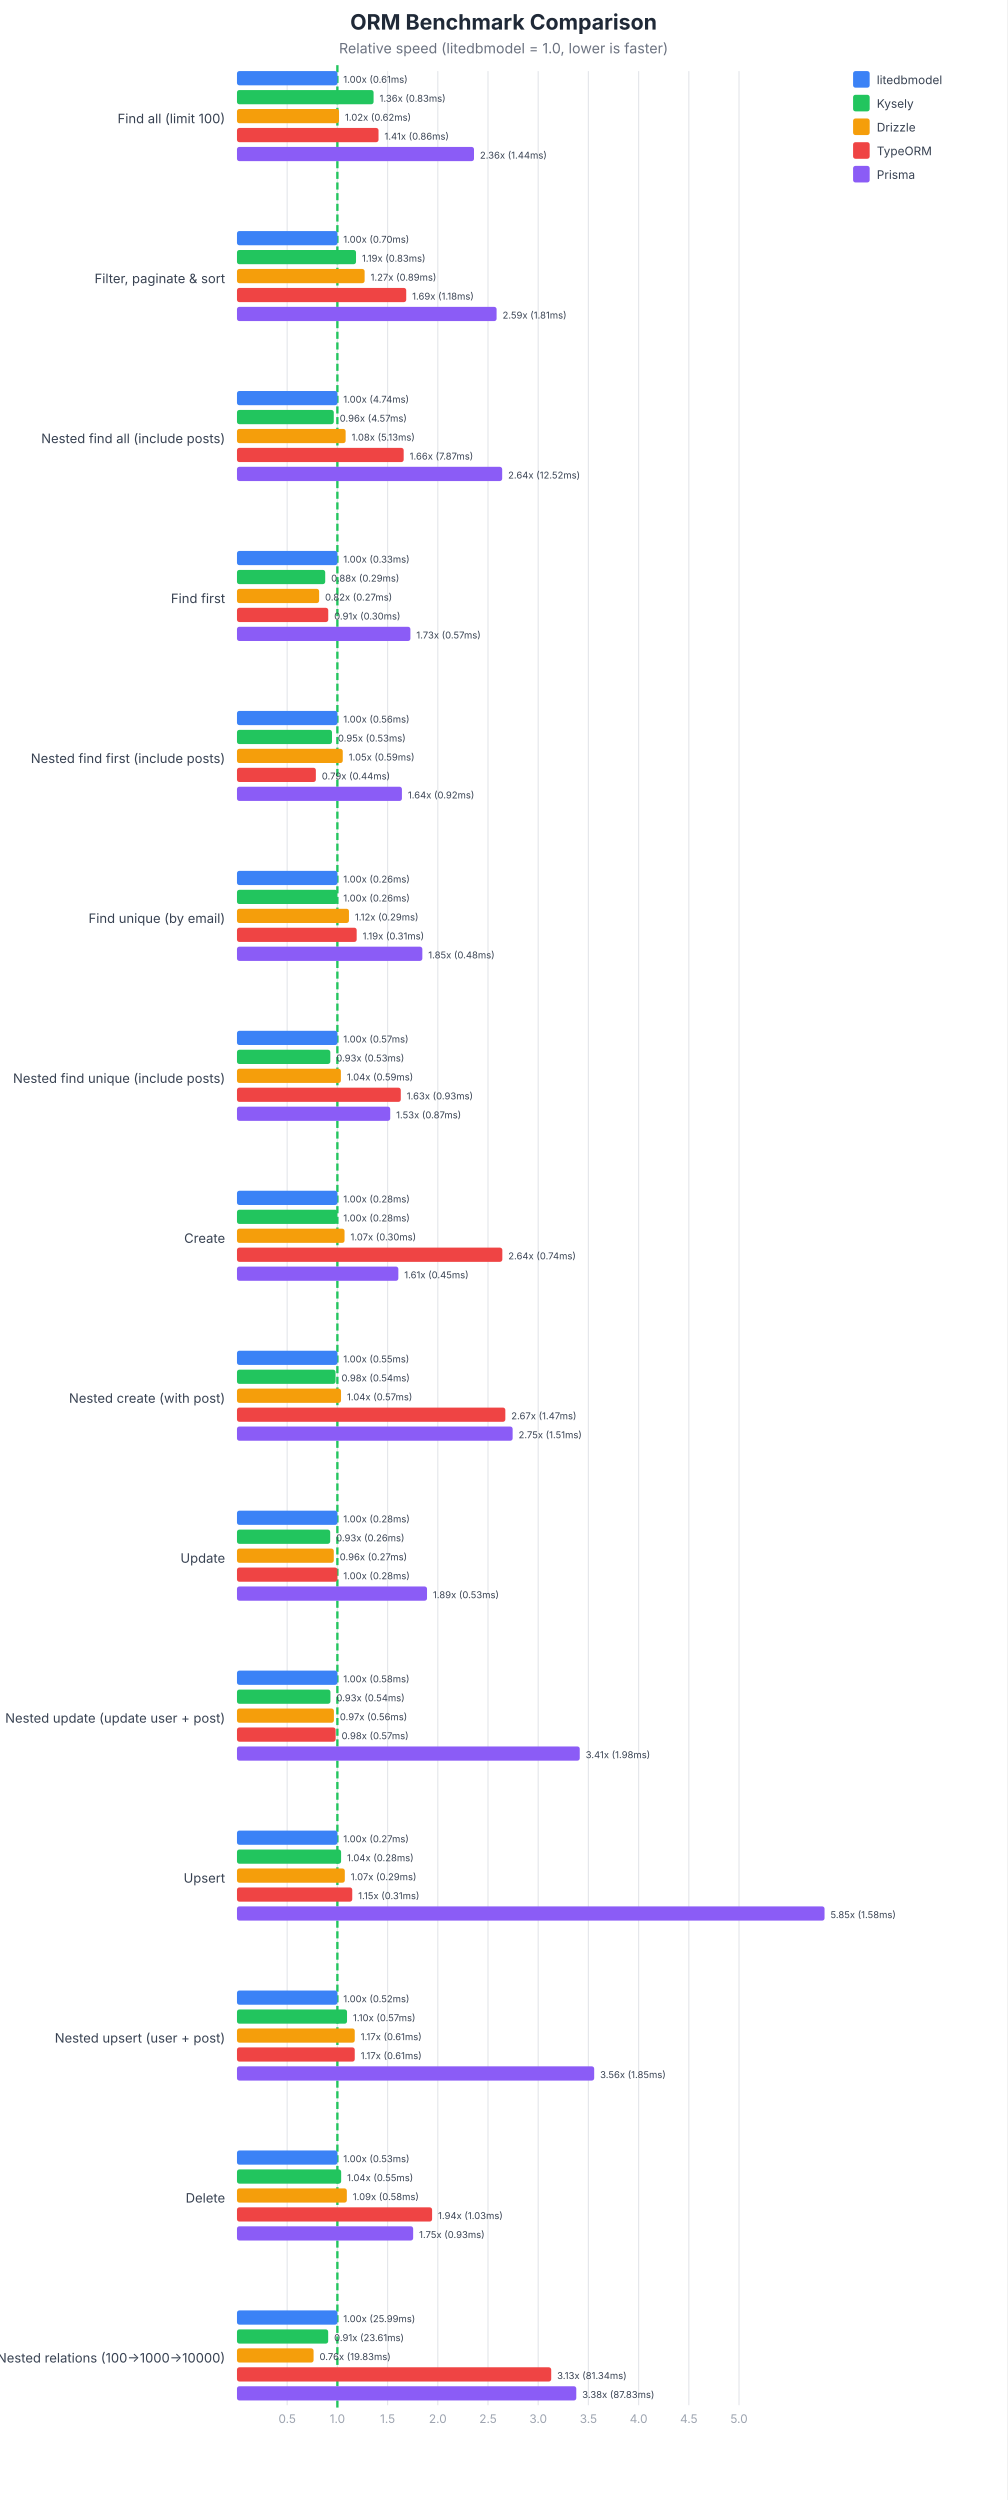
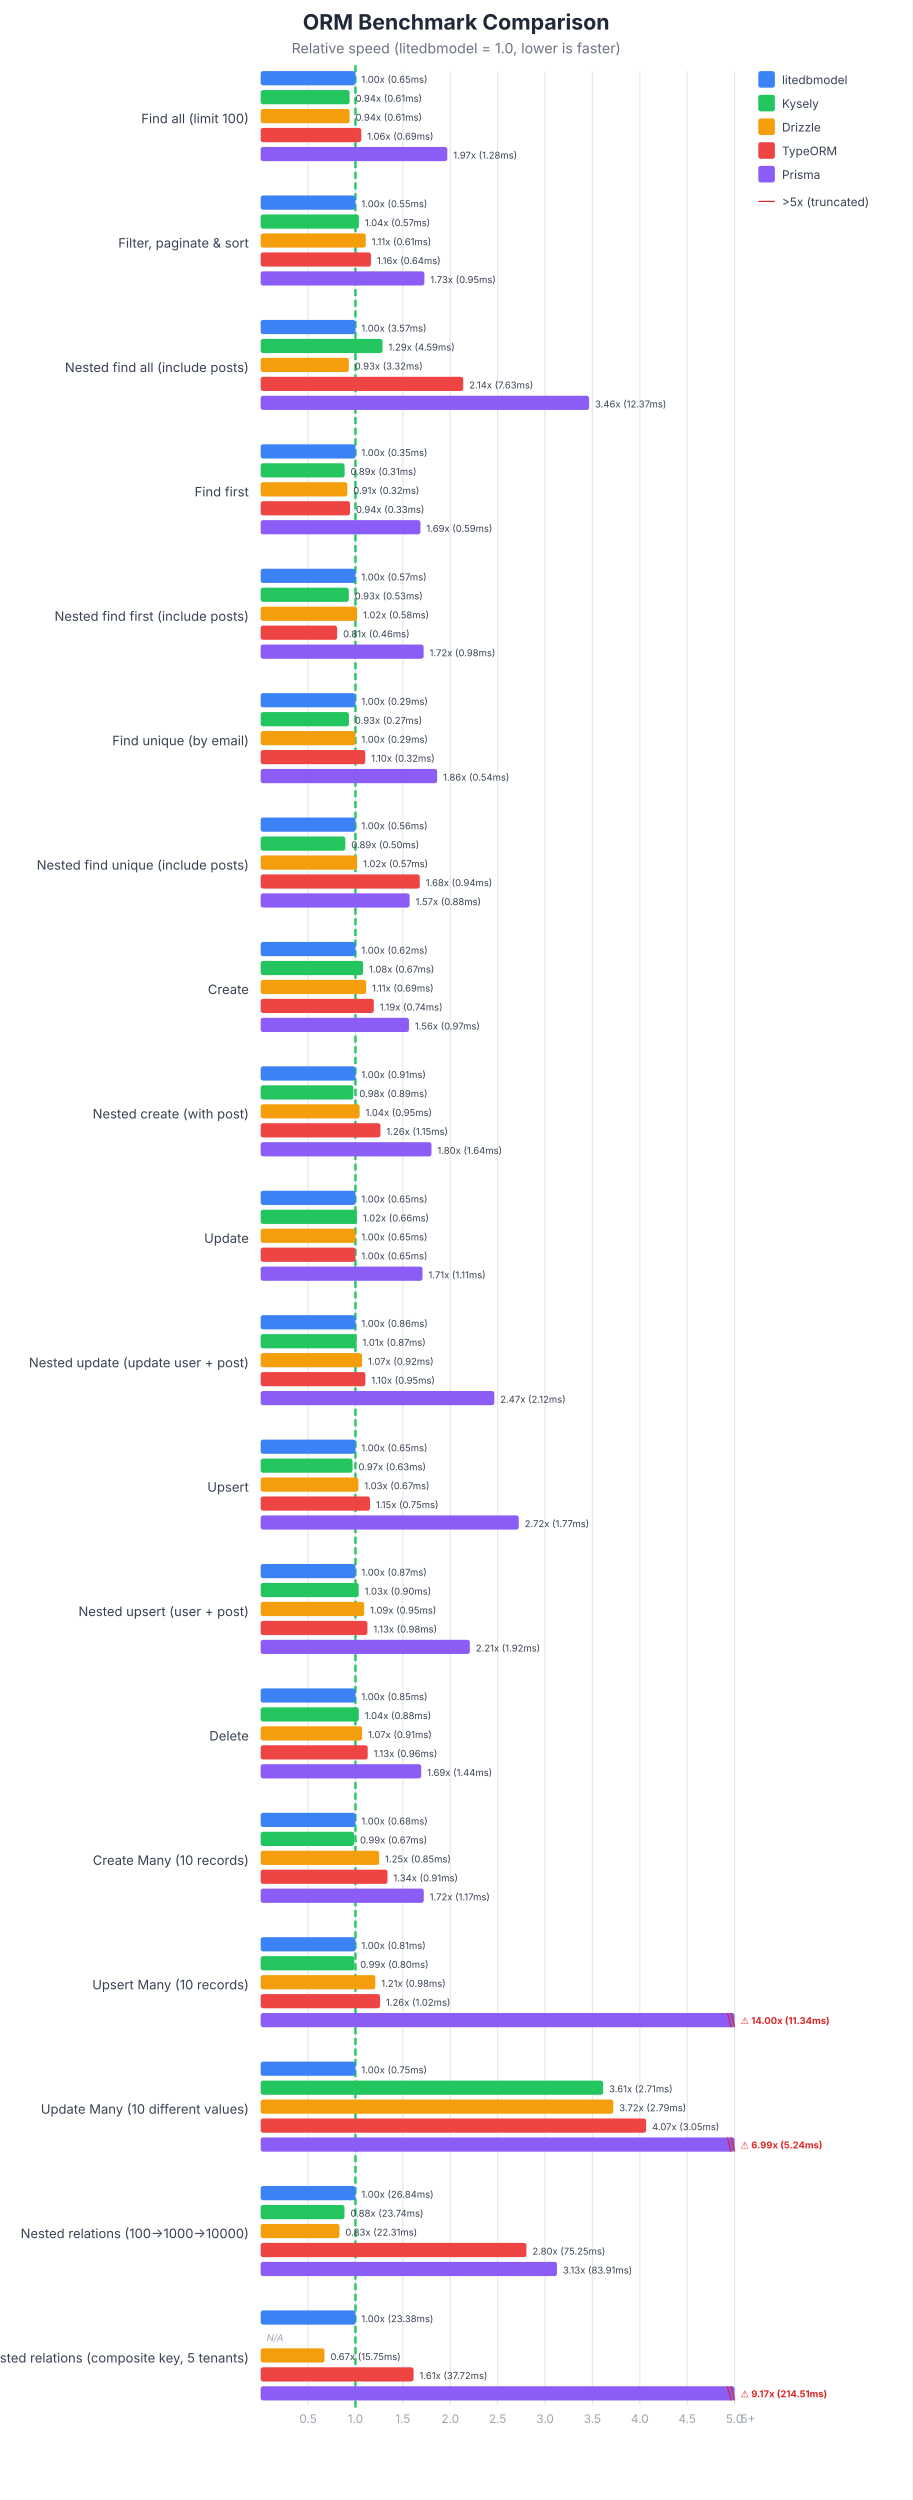
- <svg xmlns="http://www.w3.org/2000/svg" viewBox="0 0 850 2110" font-family="system-ui, -apple-system, sans-serif">
+ <svg xmlns="http://www.w3.org/2000/svg" viewBox="0 0 770 2110" font-family="system-ui, -apple-system, sans-serif">
  <rect width="100%" height="100%" fill="white" />
  <style>
    .title { font-size: 18px; font-weight: bold; fill: #1f2937; }
    .subtitle { font-size: 12px; fill: #6b7280; }
    .op-label { font-size: 11px; fill: #374151; }
    .orm-label { font-size: 9px; fill: #6b7280; }
    .value-label { font-size: 8px; fill: #374151; }
+     .value-overflow { font-size: 8px; fill: #dc2626; font-weight: bold; }
    .axis-label { font-size: 10px; fill: #9ca3af; }
    .grid-line { stroke: #e5e7eb; stroke-width: 1; }
    .baseline { stroke: #22c55e; stroke-width: 2; stroke-dasharray: 6,3; }
+     .overflow-line { stroke: #dc2626; stroke-width: 1; }
    .legend-text { font-size: 10px; fill: #374151; }
+     .na-text { font-size: 8px; fill: #9ca3af; font-style: italic; }
  </style>
-   <text x="425" y="25" text-anchor="middle" class="title">ORM Benchmark Comparison</text>
-   <text x="425" y="45" text-anchor="middle" class="subtitle">Relative speed (litedbmodel = 1.0, lower is faster)</text>
-   <g transform="translate(200, 60)">
-     <line x1="42.373" y1="0" x2="42.373" y2="1970" class="grid-line" />
-     <text x="42.373" y="1985" text-anchor="middle" class="axis-label">0.5</text>
-     <line x1="84.746" y1="0" x2="84.746" y2="1970" class="grid-line" />
-     <text x="84.746" y="1985" text-anchor="middle" class="axis-label">1.0</text>
-     <line x1="127.119" y1="0" x2="127.119" y2="1970" class="grid-line" />
-     <text x="127.119" y="1985" text-anchor="middle" class="axis-label">1.5</text>
-     <line x1="169.492" y1="0" x2="169.492" y2="1970" class="grid-line" />
-     <text x="169.492" y="1985" text-anchor="middle" class="axis-label">2.0</text>
-     <line x1="211.864" y1="0" x2="211.864" y2="1970" class="grid-line" />
-     <text x="211.864" y="1985" text-anchor="middle" class="axis-label">2.5</text>
-     <line x1="254.237" y1="0" x2="254.237" y2="1970" class="grid-line" />
-     <text x="254.237" y="1985" text-anchor="middle" class="axis-label">3.0</text>
-     <line x1="296.61" y1="0" x2="296.61" y2="1970" class="grid-line" />
-     <text x="296.61" y="1985" text-anchor="middle" class="axis-label">3.5</text>
-     <line x1="338.983" y1="0" x2="338.983" y2="1970" class="grid-line" />
-     <text x="338.983" y="1985" text-anchor="middle" class="axis-label">4.0</text>
-     <line x1="381.356" y1="0" x2="381.356" y2="1970" class="grid-line" />
-     <text x="381.356" y="1985" text-anchor="middle" class="axis-label">4.5</text>
-     <line x1="423.729" y1="0" x2="423.729" y2="1970" class="grid-line" />
-     <text x="423.729" y="1985" text-anchor="middle" class="axis-label">5.0</text>
-     <line x1="84.746" y1="-5" x2="84.746" y2="1975" class="baseline" />
+   <text x="385" y="25" text-anchor="middle" class="title">ORM Benchmark Comparison</text>
+   <text x="385" y="45" text-anchor="middle" class="subtitle">Relative speed (litedbmodel = 1.0, lower is faster)</text>
+   <g transform="translate(220, 60)">
+     <line x1="40" y1="0" x2="40" y2="1970" class="grid-line" />
+     <text x="40" y="1985" text-anchor="middle" class="axis-label">0.5</text>
+     <line x1="80" y1="0" x2="80" y2="1970" class="grid-line" />
+     <text x="80" y="1985" text-anchor="middle" class="axis-label">1.0</text>
+     <line x1="120" y1="0" x2="120" y2="1970" class="grid-line" />
+     <text x="120" y="1985" text-anchor="middle" class="axis-label">1.5</text>
+     <line x1="160" y1="0" x2="160" y2="1970" class="grid-line" />
+     <text x="160" y="1985" text-anchor="middle" class="axis-label">2.0</text>
+     <line x1="200" y1="0" x2="200" y2="1970" class="grid-line" />
+     <text x="200" y="1985" text-anchor="middle" class="axis-label">2.5</text>
+     <line x1="240" y1="0" x2="240" y2="1970" class="grid-line" />
+     <text x="240" y="1985" text-anchor="middle" class="axis-label">3.0</text>
+     <line x1="280" y1="0" x2="280" y2="1970" class="grid-line" />
+     <text x="280" y="1985" text-anchor="middle" class="axis-label">3.5</text>
+     <line x1="320" y1="0" x2="320" y2="1970" class="grid-line" />
+     <text x="320" y="1985" text-anchor="middle" class="axis-label">4.0</text>
+     <line x1="360" y1="0" x2="360" y2="1970" class="grid-line" />
+     <text x="360" y="1985" text-anchor="middle" class="axis-label">4.5</text>
+     <line x1="400" y1="0" x2="400" y2="1970" class="grid-line" />
+     <text x="400" y="1985" text-anchor="middle" class="axis-label">5.0</text>
+     <text x="405" y="1985" text-anchor="start" class="axis-label" fill="#dc2626">5+</text>
+     <line x1="80" y1="-5" x2="80" y2="1975" class="baseline" />
    <text x="-10" y="40" text-anchor="end" dominant-baseline="middle" class="op-label">Find all (limit 100)</text>
-     <rect x="0" y="0" width="84.746" height="12" fill="#3b82f6" rx="2" />
-     <text x="89.746" y="7" dominant-baseline="middle" class="value-label">1.00x (0.61ms)</text>
-     <rect x="0" y="16" width="115.31" height="12" fill="#22c55e" rx="2" />
-     <text x="120.31" y="23" dominant-baseline="middle" class="value-label">1.36x (0.83ms)</text>
-     <rect x="0" y="32" width="86.135" height="12" fill="#f59e0b" rx="2" />
-     <text x="91.135" y="39" dominant-baseline="middle" class="value-label">1.02x (0.62ms)</text>
-     <rect x="0" y="48" width="119.478" height="12" fill="#ef4444" rx="2" />
-     <text x="124.478" y="55" dominant-baseline="middle" class="value-label">1.41x (0.86ms)</text>
-     <rect x="0" y="64" width="200.056" height="12" fill="#8b5cf6" rx="2" />
-     <text x="205.056" y="71" dominant-baseline="middle" class="value-label">2.36x (1.44ms)</text>
-     <text x="-10" y="175" text-anchor="end" dominant-baseline="middle" class="op-label">Filter, paginate &amp; sort</text>
-     <rect x="0" y="135" width="84.746" height="12" fill="#3b82f6" rx="2" />
-     <text x="89.746" y="142" dominant-baseline="middle" class="value-label">1.00x (0.70ms)</text>
-     <rect x="0" y="151" width="100.484" height="12" fill="#22c55e" rx="2" />
-     <text x="105.484" y="158" dominant-baseline="middle" class="value-label">1.19x (0.83ms)</text>
-     <rect x="0" y="167" width="107.748" height="12" fill="#f59e0b" rx="2" />
-     <text x="112.748" y="174" dominant-baseline="middle" class="value-label">1.27x (0.89ms)</text>
-     <rect x="0" y="183" width="142.857" height="12" fill="#ef4444" rx="2" />
-     <text x="147.857" y="190" dominant-baseline="middle" class="value-label">1.69x (1.18ms)</text>
-     <rect x="0" y="199" width="219.128" height="12" fill="#8b5cf6" rx="2" />
-     <text x="224.128" y="206" dominant-baseline="middle" class="value-label">2.59x (1.81ms)</text>
-     <text x="-10" y="310" text-anchor="end" dominant-baseline="middle" class="op-label">Nested find all (include posts)</text>
-     <rect x="0" y="270" width="84.746" height="12" fill="#3b82f6" rx="2" />
-     <text x="89.746" y="277" dominant-baseline="middle" class="value-label">1.00x (4.74ms)</text>
-     <rect x="0" y="286" width="81.706" height="12" fill="#22c55e" rx="2" />
-     <text x="86.706" y="293" dominant-baseline="middle" class="value-label">0.96x (4.57ms)</text>
-     <rect x="0" y="302" width="91.719" height="12" fill="#f59e0b" rx="2" />
-     <text x="96.719" y="309" dominant-baseline="middle" class="value-label">1.08x (5.13ms)</text>
-     <rect x="0" y="318" width="140.707" height="12" fill="#ef4444" rx="2" />
-     <text x="145.707" y="325" dominant-baseline="middle" class="value-label">1.66x (7.87ms)</text>
-     <rect x="0" y="334" width="223.843" height="12" fill="#8b5cf6" rx="2" />
-     <text x="228.843" y="341" dominant-baseline="middle" class="value-label">2.64x (12.52ms)</text>
-     <text x="-10" y="445" text-anchor="end" dominant-baseline="middle" class="op-label">Find first</text>
-     <rect x="0" y="405" width="84.746" height="12" fill="#3b82f6" rx="2" />
-     <text x="89.746" y="412" dominant-baseline="middle" class="value-label">1.00x (0.33ms)</text>
-     <rect x="0" y="421" width="74.474" height="12" fill="#22c55e" rx="2" />
-     <text x="79.474" y="428" dominant-baseline="middle" class="value-label">0.88x (0.29ms)</text>
-     <rect x="0" y="437" width="69.337" height="12" fill="#f59e0b" rx="2" />
-     <text x="74.337" y="444" dominant-baseline="middle" class="value-label">0.82x (0.27ms)</text>
-     <rect x="0" y="453" width="77.042" height="12" fill="#ef4444" rx="2" />
-     <text x="82.042" y="460" dominant-baseline="middle" class="value-label">0.91x (0.30ms)</text>
-     <rect x="0" y="469" width="146.379" height="12" fill="#8b5cf6" rx="2" />
-     <text x="151.379" y="476" dominant-baseline="middle" class="value-label">1.73x (0.57ms)</text>
-     <text x="-10" y="580" text-anchor="end" dominant-baseline="middle" class="op-label">Nested find first (include posts)</text>
-     <rect x="0" y="540" width="84.746" height="12" fill="#3b82f6" rx="2" />
-     <text x="89.746" y="547" dominant-baseline="middle" class="value-label">1.00x (0.56ms)</text>
-     <rect x="0" y="556" width="80.206" height="12" fill="#22c55e" rx="2" />
-     <text x="85.206" y="563" dominant-baseline="middle" class="value-label">0.95x (0.53ms)</text>
-     <rect x="0" y="572" width="89.286" height="12" fill="#f59e0b" rx="2" />
-     <text x="94.286" y="579" dominant-baseline="middle" class="value-label">1.05x (0.59ms)</text>
-     <rect x="0" y="588" width="66.586" height="12" fill="#ef4444" rx="2" />
-     <text x="71.586" y="595" dominant-baseline="middle" class="value-label">0.79x (0.44ms)</text>
-     <rect x="0" y="604" width="139.225" height="12" fill="#8b5cf6" rx="2" />
-     <text x="144.225" y="611" dominant-baseline="middle" class="value-label">1.64x (0.92ms)</text>
-     <text x="-10" y="715" text-anchor="end" dominant-baseline="middle" class="op-label">Find unique (by email)</text>
-     <rect x="0" y="675" width="84.746" height="12" fill="#3b82f6" rx="2" />
-     <text x="89.746" y="682" dominant-baseline="middle" class="value-label">1.00x (0.26ms)</text>
-     <rect x="0" y="691" width="84.746" height="12" fill="#22c55e" rx="2" />
-     <text x="89.746" y="698" dominant-baseline="middle" class="value-label">1.00x (0.26ms)</text>
-     <rect x="0" y="707" width="94.524" height="12" fill="#f59e0b" rx="2" />
-     <text x="99.524" y="714" dominant-baseline="middle" class="value-label">1.12x (0.29ms)</text>
-     <rect x="0" y="723" width="101.043" height="12" fill="#ef4444" rx="2" />
-     <text x="106.043" y="730" dominant-baseline="middle" class="value-label">1.19x (0.31ms)</text>
-     <rect x="0" y="739" width="156.454" height="12" fill="#8b5cf6" rx="2" />
-     <text x="161.454" y="746" dominant-baseline="middle" class="value-label">1.85x (0.48ms)</text>
-     <text x="-10" y="850" text-anchor="end" dominant-baseline="middle" class="op-label">Nested find unique (include posts)</text>
-     <rect x="0" y="810" width="84.746" height="12" fill="#3b82f6" rx="2" />
-     <text x="89.746" y="817" dominant-baseline="middle" class="value-label">1.00x (0.57ms)</text>
-     <rect x="0" y="826" width="78.799" height="12" fill="#22c55e" rx="2" />
-     <text x="83.799" y="833" dominant-baseline="middle" class="value-label">0.93x (0.53ms)</text>
-     <rect x="0" y="842" width="87.719" height="12" fill="#f59e0b" rx="2" />
-     <text x="92.719" y="849" dominant-baseline="middle" class="value-label">1.04x (0.59ms)</text>
-     <rect x="0" y="858" width="138.269" height="12" fill="#ef4444" rx="2" />
-     <text x="143.269" y="865" dominant-baseline="middle" class="value-label">1.63x (0.93ms)</text>
-     <rect x="0" y="874" width="129.349" height="12" fill="#8b5cf6" rx="2" />
-     <text x="134.349" y="881" dominant-baseline="middle" class="value-label">1.53x (0.87ms)</text>
-     <text x="-10" y="985" text-anchor="end" dominant-baseline="middle" class="op-label">Create</text>
-     <rect x="0" y="945" width="84.746" height="12" fill="#3b82f6" rx="2" />
-     <text x="89.746" y="952" dominant-baseline="middle" class="value-label">1.00x (0.28ms)</text>
-     <rect x="0" y="961" width="84.746" height="12" fill="#22c55e" rx="2" />
-     <text x="89.746" y="968" dominant-baseline="middle" class="value-label">1.00x (0.28ms)</text>
-     <rect x="0" y="977" width="90.799" height="12" fill="#f59e0b" rx="2" />
-     <text x="95.799" y="984" dominant-baseline="middle" class="value-label">1.07x (0.30ms)</text>
-     <rect x="0" y="993" width="223.971" height="12" fill="#ef4444" rx="2" />
-     <text x="228.971" y="1000" dominant-baseline="middle" class="value-label">2.64x (0.74ms)</text>
-     <rect x="0" y="1009" width="136.199" height="12" fill="#8b5cf6" rx="2" />
-     <text x="141.199" y="1016" dominant-baseline="middle" class="value-label">1.61x (0.45ms)</text>
-     <text x="-10" y="1120" text-anchor="end" dominant-baseline="middle" class="op-label">Nested create (with post)</text>
-     <rect x="0" y="1080" width="84.746" height="12" fill="#3b82f6" rx="2" />
-     <text x="89.746" y="1087" dominant-baseline="middle" class="value-label">1.00x (0.55ms)</text>
-     <rect x="0" y="1096" width="83.205" height="12" fill="#22c55e" rx="2" />
-     <text x="88.205" y="1103" dominant-baseline="middle" class="value-label">0.98x (0.54ms)</text>
-     <rect x="0" y="1112" width="87.827" height="12" fill="#f59e0b" rx="2" />
-     <text x="92.827" y="1119" dominant-baseline="middle" class="value-label">1.04x (0.57ms)</text>
-     <rect x="0" y="1128" width="226.502" height="12" fill="#ef4444" rx="2" />
-     <text x="231.502" y="1135" dominant-baseline="middle" class="value-label">2.67x (1.47ms)</text>
-     <rect x="0" y="1144" width="232.666" height="12" fill="#8b5cf6" rx="2" />
-     <text x="237.666" y="1151" dominant-baseline="middle" class="value-label">2.75x (1.51ms)</text>
-     <text x="-10" y="1255" text-anchor="end" dominant-baseline="middle" class="op-label">Update</text>
-     <rect x="0" y="1215" width="84.746" height="12" fill="#3b82f6" rx="2" />
-     <text x="89.746" y="1222" dominant-baseline="middle" class="value-label">1.00x (0.28ms)</text>
-     <rect x="0" y="1231" width="78.692" height="12" fill="#22c55e" rx="2" />
-     <text x="83.692" y="1238" dominant-baseline="middle" class="value-label">0.93x (0.26ms)</text>
-     <rect x="0" y="1247" width="81.719" height="12" fill="#f59e0b" rx="2" />
-     <text x="86.719" y="1254" dominant-baseline="middle" class="value-label">0.96x (0.27ms)</text>
-     <rect x="0" y="1263" width="84.746" height="12" fill="#ef4444" rx="2" />
-     <text x="89.746" y="1270" dominant-baseline="middle" class="value-label">1.00x (0.28ms)</text>
-     <rect x="0" y="1279" width="160.412" height="12" fill="#8b5cf6" rx="2" />
-     <text x="165.412" y="1286" dominant-baseline="middle" class="value-label">1.89x (0.53ms)</text>
-     <text x="-10" y="1390" text-anchor="end" dominant-baseline="middle" class="op-label">Nested update (update user + post)</text>
-     <rect x="0" y="1350" width="84.746" height="12" fill="#3b82f6" rx="2" />
-     <text x="89.746" y="1357" dominant-baseline="middle" class="value-label">1.00x (0.58ms)</text>
-     <rect x="0" y="1366" width="78.901" height="12" fill="#22c55e" rx="2" />
-     <text x="83.901" y="1373" dominant-baseline="middle" class="value-label">0.93x (0.54ms)</text>
-     <rect x="0" y="1382" width="81.823" height="12" fill="#f59e0b" rx="2" />
-     <text x="86.823" y="1389" dominant-baseline="middle" class="value-label">0.97x (0.56ms)</text>
-     <rect x="0" y="1398" width="83.285" height="12" fill="#ef4444" rx="2" />
-     <text x="88.285" y="1405" dominant-baseline="middle" class="value-label">0.98x (0.57ms)</text>
-     <rect x="0" y="1414" width="289.305" height="12" fill="#8b5cf6" rx="2" />
-     <text x="294.305" y="1421" dominant-baseline="middle" class="value-label">3.41x (1.98ms)</text>
-     <text x="-10" y="1525" text-anchor="end" dominant-baseline="middle" class="op-label">Upsert</text>
-     <rect x="0" y="1485" width="84.746" height="12" fill="#3b82f6" rx="2" />
-     <text x="89.746" y="1492" dominant-baseline="middle" class="value-label">1.00x (0.27ms)</text>
-     <rect x="0" y="1501" width="87.884" height="12" fill="#22c55e" rx="2" />
-     <text x="92.884" y="1508" dominant-baseline="middle" class="value-label">1.04x (0.28ms)</text>
-     <rect x="0" y="1517" width="91.023" height="12" fill="#f59e0b" rx="2" />
-     <text x="96.023" y="1524" dominant-baseline="middle" class="value-label">1.07x (0.29ms)</text>
-     <rect x="0" y="1533" width="97.301" height="12" fill="#ef4444" rx="2" />
-     <text x="102.301" y="1540" dominant-baseline="middle" class="value-label">1.15x (0.31ms)</text>
-     <rect x="0" y="1549" width="495.92" height="12" fill="#8b5cf6" rx="2" />
-     <text x="500.92" y="1556" dominant-baseline="middle" class="value-label">5.85x (1.58ms)</text>
-     <text x="-10" y="1660" text-anchor="end" dominant-baseline="middle" class="op-label">Nested upsert (user + post)</text>
-     <rect x="0" y="1620" width="84.746" height="12" fill="#3b82f6" rx="2" />
-     <text x="89.746" y="1627" dominant-baseline="middle" class="value-label">1.00x (0.52ms)</text>
-     <rect x="0" y="1636" width="92.894" height="12" fill="#22c55e" rx="2" />
-     <text x="97.894" y="1643" dominant-baseline="middle" class="value-label">1.10x (0.57ms)</text>
-     <rect x="0" y="1652" width="99.413" height="12" fill="#f59e0b" rx="2" />
-     <text x="104.413" y="1659" dominant-baseline="middle" class="value-label">1.17x (0.61ms)</text>
-     <rect x="0" y="1668" width="99.413" height="12" fill="#ef4444" rx="2" />
-     <text x="104.413" y="1675" dominant-baseline="middle" class="value-label">1.17x (0.61ms)</text>
-     <rect x="0" y="1684" width="301.499" height="12" fill="#8b5cf6" rx="2" />
-     <text x="306.499" y="1691" dominant-baseline="middle" class="value-label">3.56x (1.85ms)</text>
-     <text x="-10" y="1795" text-anchor="end" dominant-baseline="middle" class="op-label">Delete</text>
-     <rect x="0" y="1755" width="84.746" height="12" fill="#3b82f6" rx="2" />
-     <text x="89.746" y="1762" dominant-baseline="middle" class="value-label">1.00x (0.53ms)</text>
-     <rect x="0" y="1771" width="87.944" height="12" fill="#22c55e" rx="2" />
-     <text x="92.944" y="1778" dominant-baseline="middle" class="value-label">1.04x (0.55ms)</text>
-     <rect x="0" y="1787" width="92.741" height="12" fill="#f59e0b" rx="2" />
-     <text x="97.741" y="1794" dominant-baseline="middle" class="value-label">1.09x (0.58ms)</text>
-     <rect x="0" y="1803" width="164.695" height="12" fill="#ef4444" rx="2" />
-     <text x="169.695" y="1810" dominant-baseline="middle" class="value-label">1.94x (1.03ms)</text>
-     <rect x="0" y="1819" width="148.705" height="12" fill="#8b5cf6" rx="2" />
-     <text x="153.705" y="1826" dominant-baseline="middle" class="value-label">1.75x (0.93ms)</text>
-     <text x="-10" y="1930" text-anchor="end" dominant-baseline="middle" class="op-label">Nested relations (100→1000→10000)</text>
-     <rect x="0" y="1890" width="84.746" height="12" fill="#3b82f6" rx="2" />
-     <text x="89.746" y="1897" dominant-baseline="middle" class="value-label">1.00x (25.99ms)</text>
-     <rect x="0" y="1906" width="76.985" height="12" fill="#22c55e" rx="2" />
-     <text x="81.985" y="1913" dominant-baseline="middle" class="value-label">0.91x (23.61ms)</text>
-     <rect x="0" y="1922" width="64.66" height="12" fill="#f59e0b" rx="2" />
-     <text x="69.66" y="1929" dominant-baseline="middle" class="value-label">0.76x (19.83ms)</text>
-     <rect x="0" y="1938" width="265.226" height="12" fill="#ef4444" rx="2" />
-     <text x="270.226" y="1945" dominant-baseline="middle" class="value-label">3.13x (81.34ms)</text>
-     <rect x="0" y="1954" width="286.388" height="12" fill="#8b5cf6" rx="2" />
-     <text x="291.388" y="1961" dominant-baseline="middle" class="value-label">3.38x (87.83ms)</text>
+     <rect x="0" y="0" width="80" height="12" fill="#3b82f6" rx="2" />
+     <text x="85" y="7" dominant-baseline="middle" class="value-label">1.00x (0.65ms)</text>
+     <rect x="0" y="16" width="75.077" height="12" fill="#22c55e" rx="2" />
+     <text x="80.077" y="23" dominant-baseline="middle" class="value-label">0.94x (0.61ms)</text>
+     <rect x="0" y="32" width="75.077" height="12" fill="#f59e0b" rx="2" />
+     <text x="80.077" y="39" dominant-baseline="middle" class="value-label">0.94x (0.61ms)</text>
+     <rect x="0" y="48" width="84.923" height="12" fill="#ef4444" rx="2" />
+     <text x="89.923" y="55" dominant-baseline="middle" class="value-label">1.06x (0.69ms)</text>
+     <rect x="0" y="64" width="157.538" height="12" fill="#8b5cf6" rx="2" />
+     <text x="162.538" y="71" dominant-baseline="middle" class="value-label">1.97x (1.28ms)</text>
+     <text x="-10" y="145" text-anchor="end" dominant-baseline="middle" class="op-label">Filter, paginate &amp; sort</text>
+     <rect x="0" y="105" width="80" height="12" fill="#3b82f6" rx="2" />
+     <text x="85" y="112" dominant-baseline="middle" class="value-label">1.00x (0.55ms)</text>
+     <rect x="0" y="121" width="82.909" height="12" fill="#22c55e" rx="2" />
+     <text x="87.909" y="128" dominant-baseline="middle" class="value-label">1.04x (0.57ms)</text>
+     <rect x="0" y="137" width="88.727" height="12" fill="#f59e0b" rx="2" />
+     <text x="93.727" y="144" dominant-baseline="middle" class="value-label">1.11x (0.61ms)</text>
+     <rect x="0" y="153" width="93.091" height="12" fill="#ef4444" rx="2" />
+     <text x="98.091" y="160" dominant-baseline="middle" class="value-label">1.16x (0.64ms)</text>
+     <rect x="0" y="169" width="138.182" height="12" fill="#8b5cf6" rx="2" />
+     <text x="143.182" y="176" dominant-baseline="middle" class="value-label">1.73x (0.95ms)</text>
+     <text x="-10" y="250" text-anchor="end" dominant-baseline="middle" class="op-label">Nested find all (include posts)</text>
+     <rect x="0" y="210" width="80" height="12" fill="#3b82f6" rx="2" />
+     <text x="85" y="217" dominant-baseline="middle" class="value-label">1.00x (3.57ms)</text>
+     <rect x="0" y="226" width="102.857" height="12" fill="#22c55e" rx="2" />
+     <text x="107.857" y="233" dominant-baseline="middle" class="value-label">1.29x (4.59ms)</text>
+     <rect x="0" y="242" width="74.398" height="12" fill="#f59e0b" rx="2" />
+     <text x="79.398" y="249" dominant-baseline="middle" class="value-label">0.93x (3.32ms)</text>
+     <rect x="0" y="258" width="170.98" height="12" fill="#ef4444" rx="2" />
+     <text x="175.98" y="265" dominant-baseline="middle" class="value-label">2.14x (7.63ms)</text>
+     <rect x="0" y="274" width="277.199" height="12" fill="#8b5cf6" rx="2" />
+     <text x="282.199" y="281" dominant-baseline="middle" class="value-label">3.46x (12.37ms)</text>
+     <text x="-10" y="355" text-anchor="end" dominant-baseline="middle" class="op-label">Find first</text>
+     <rect x="0" y="315" width="80" height="12" fill="#3b82f6" rx="2" />
+     <text x="85" y="322" dominant-baseline="middle" class="value-label">1.00x (0.35ms)</text>
+     <rect x="0" y="331" width="70.857" height="12" fill="#22c55e" rx="2" />
+     <text x="75.857" y="338" dominant-baseline="middle" class="value-label">0.89x (0.31ms)</text>
+     <rect x="0" y="347" width="73.143" height="12" fill="#f59e0b" rx="2" />
+     <text x="78.143" y="354" dominant-baseline="middle" class="value-label">0.91x (0.32ms)</text>
+     <rect x="0" y="363" width="75.429" height="12" fill="#ef4444" rx="2" />
+     <text x="80.429" y="370" dominant-baseline="middle" class="value-label">0.94x (0.33ms)</text>
+     <rect x="0" y="379" width="134.857" height="12" fill="#8b5cf6" rx="2" />
+     <text x="139.857" y="386" dominant-baseline="middle" class="value-label">1.69x (0.59ms)</text>
+     <text x="-10" y="460" text-anchor="end" dominant-baseline="middle" class="op-label">Nested find first (include posts)</text>
+     <rect x="0" y="420" width="80" height="12" fill="#3b82f6" rx="2" />
+     <text x="85" y="427" dominant-baseline="middle" class="value-label">1.00x (0.57ms)</text>
+     <rect x="0" y="436" width="74.386" height="12" fill="#22c55e" rx="2" />
+     <text x="79.386" y="443" dominant-baseline="middle" class="value-label">0.93x (0.53ms)</text>
+     <rect x="0" y="452" width="81.404" height="12" fill="#f59e0b" rx="2" />
+     <text x="86.404" y="459" dominant-baseline="middle" class="value-label">1.02x (0.58ms)</text>
+     <rect x="0" y="468" width="64.561" height="12" fill="#ef4444" rx="2" />
+     <text x="69.561" y="475" dominant-baseline="middle" class="value-label">0.81x (0.46ms)</text>
+     <rect x="0" y="484" width="137.544" height="12" fill="#8b5cf6" rx="2" />
+     <text x="142.544" y="491" dominant-baseline="middle" class="value-label">1.72x (0.98ms)</text>
+     <text x="-10" y="565" text-anchor="end" dominant-baseline="middle" class="op-label">Find unique (by email)</text>
+     <rect x="0" y="525" width="80" height="12" fill="#3b82f6" rx="2" />
+     <text x="85" y="532" dominant-baseline="middle" class="value-label">1.00x (0.29ms)</text>
+     <rect x="0" y="541" width="74.483" height="12" fill="#22c55e" rx="2" />
+     <text x="79.483" y="548" dominant-baseline="middle" class="value-label">0.93x (0.27ms)</text>
+     <rect x="0" y="557" width="80" height="12" fill="#f59e0b" rx="2" />
+     <text x="85" y="564" dominant-baseline="middle" class="value-label">1.00x (0.29ms)</text>
+     <rect x="0" y="573" width="88.276" height="12" fill="#ef4444" rx="2" />
+     <text x="93.276" y="580" dominant-baseline="middle" class="value-label">1.10x (0.32ms)</text>
+     <rect x="0" y="589" width="148.966" height="12" fill="#8b5cf6" rx="2" />
+     <text x="153.966" y="596" dominant-baseline="middle" class="value-label">1.86x (0.54ms)</text>
+     <text x="-10" y="670" text-anchor="end" dominant-baseline="middle" class="op-label">Nested find unique (include posts)</text>
+     <rect x="0" y="630" width="80" height="12" fill="#3b82f6" rx="2" />
+     <text x="85" y="637" dominant-baseline="middle" class="value-label">1.00x (0.56ms)</text>
+     <rect x="0" y="646" width="71.429" height="12" fill="#22c55e" rx="2" />
+     <text x="76.429" y="653" dominant-baseline="middle" class="value-label">0.89x (0.50ms)</text>
+     <rect x="0" y="662" width="81.429" height="12" fill="#f59e0b" rx="2" />
+     <text x="86.429" y="669" dominant-baseline="middle" class="value-label">1.02x (0.57ms)</text>
+     <rect x="0" y="678" width="134.286" height="12" fill="#ef4444" rx="2" />
+     <text x="139.286" y="685" dominant-baseline="middle" class="value-label">1.68x (0.94ms)</text>
+     <rect x="0" y="694" width="125.714" height="12" fill="#8b5cf6" rx="2" />
+     <text x="130.714" y="701" dominant-baseline="middle" class="value-label">1.57x (0.88ms)</text>
+     <text x="-10" y="775" text-anchor="end" dominant-baseline="middle" class="op-label">Create</text>
+     <rect x="0" y="735" width="80" height="12" fill="#3b82f6" rx="2" />
+     <text x="85" y="742" dominant-baseline="middle" class="value-label">1.00x (0.62ms)</text>
+     <rect x="0" y="751" width="86.452" height="12" fill="#22c55e" rx="2" />
+     <text x="91.452" y="758" dominant-baseline="middle" class="value-label">1.08x (0.67ms)</text>
+     <rect x="0" y="767" width="89.032" height="12" fill="#f59e0b" rx="2" />
+     <text x="94.032" y="774" dominant-baseline="middle" class="value-label">1.11x (0.69ms)</text>
+     <rect x="0" y="783" width="95.484" height="12" fill="#ef4444" rx="2" />
+     <text x="100.484" y="790" dominant-baseline="middle" class="value-label">1.19x (0.74ms)</text>
+     <rect x="0" y="799" width="125.161" height="12" fill="#8b5cf6" rx="2" />
+     <text x="130.161" y="806" dominant-baseline="middle" class="value-label">1.56x (0.97ms)</text>
+     <text x="-10" y="880" text-anchor="end" dominant-baseline="middle" class="op-label">Nested create (with post)</text>
+     <rect x="0" y="840" width="80" height="12" fill="#3b82f6" rx="2" />
+     <text x="85" y="847" dominant-baseline="middle" class="value-label">1.00x (0.91ms)</text>
+     <rect x="0" y="856" width="78.242" height="12" fill="#22c55e" rx="2" />
+     <text x="83.242" y="863" dominant-baseline="middle" class="value-label">0.98x (0.89ms)</text>
+     <rect x="0" y="872" width="83.516" height="12" fill="#f59e0b" rx="2" />
+     <text x="88.516" y="879" dominant-baseline="middle" class="value-label">1.04x (0.95ms)</text>
+     <rect x="0" y="888" width="101.099" height="12" fill="#ef4444" rx="2" />
+     <text x="106.099" y="895" dominant-baseline="middle" class="value-label">1.26x (1.15ms)</text>
+     <rect x="0" y="904" width="144.176" height="12" fill="#8b5cf6" rx="2" />
+     <text x="149.176" y="911" dominant-baseline="middle" class="value-label">1.80x (1.64ms)</text>
+     <text x="-10" y="985" text-anchor="end" dominant-baseline="middle" class="op-label">Update</text>
+     <rect x="0" y="945" width="80" height="12" fill="#3b82f6" rx="2" />
+     <text x="85" y="952" dominant-baseline="middle" class="value-label">1.00x (0.65ms)</text>
+     <rect x="0" y="961" width="81.231" height="12" fill="#22c55e" rx="2" />
+     <text x="86.231" y="968" dominant-baseline="middle" class="value-label">1.02x (0.66ms)</text>
+     <rect x="0" y="977" width="80" height="12" fill="#f59e0b" rx="2" />
+     <text x="85" y="984" dominant-baseline="middle" class="value-label">1.00x (0.65ms)</text>
+     <rect x="0" y="993" width="80" height="12" fill="#ef4444" rx="2" />
+     <text x="85" y="1000" dominant-baseline="middle" class="value-label">1.00x (0.65ms)</text>
+     <rect x="0" y="1009" width="136.615" height="12" fill="#8b5cf6" rx="2" />
+     <text x="141.615" y="1016" dominant-baseline="middle" class="value-label">1.71x (1.11ms)</text>
+     <text x="-10" y="1090" text-anchor="end" dominant-baseline="middle" class="op-label">Nested update (update user + post)</text>
+     <rect x="0" y="1050" width="80" height="12" fill="#3b82f6" rx="2" />
+     <text x="85" y="1057" dominant-baseline="middle" class="value-label">1.00x (0.86ms)</text>
+     <rect x="0" y="1066" width="80.93" height="12" fill="#22c55e" rx="2" />
+     <text x="85.93" y="1073" dominant-baseline="middle" class="value-label">1.01x (0.87ms)</text>
+     <rect x="0" y="1082" width="85.581" height="12" fill="#f59e0b" rx="2" />
+     <text x="90.581" y="1089" dominant-baseline="middle" class="value-label">1.07x (0.92ms)</text>
+     <rect x="0" y="1098" width="88.372" height="12" fill="#ef4444" rx="2" />
+     <text x="93.372" y="1105" dominant-baseline="middle" class="value-label">1.10x (0.95ms)</text>
+     <rect x="0" y="1114" width="197.209" height="12" fill="#8b5cf6" rx="2" />
+     <text x="202.209" y="1121" dominant-baseline="middle" class="value-label">2.47x (2.12ms)</text>
+     <text x="-10" y="1195" text-anchor="end" dominant-baseline="middle" class="op-label">Upsert</text>
+     <rect x="0" y="1155" width="80" height="12" fill="#3b82f6" rx="2" />
+     <text x="85" y="1162" dominant-baseline="middle" class="value-label">1.00x (0.65ms)</text>
+     <rect x="0" y="1171" width="77.538" height="12" fill="#22c55e" rx="2" />
+     <text x="82.538" y="1178" dominant-baseline="middle" class="value-label">0.97x (0.63ms)</text>
+     <rect x="0" y="1187" width="82.462" height="12" fill="#f59e0b" rx="2" />
+     <text x="87.462" y="1194" dominant-baseline="middle" class="value-label">1.03x (0.67ms)</text>
+     <rect x="0" y="1203" width="92.308" height="12" fill="#ef4444" rx="2" />
+     <text x="97.308" y="1210" dominant-baseline="middle" class="value-label">1.15x (0.75ms)</text>
+     <rect x="0" y="1219" width="217.846" height="12" fill="#8b5cf6" rx="2" />
+     <text x="222.846" y="1226" dominant-baseline="middle" class="value-label">2.72x (1.77ms)</text>
+     <text x="-10" y="1300" text-anchor="end" dominant-baseline="middle" class="op-label">Nested upsert (user + post)</text>
+     <rect x="0" y="1260" width="80" height="12" fill="#3b82f6" rx="2" />
+     <text x="85" y="1267" dominant-baseline="middle" class="value-label">1.00x (0.87ms)</text>
+     <rect x="0" y="1276" width="82.759" height="12" fill="#22c55e" rx="2" />
+     <text x="87.759" y="1283" dominant-baseline="middle" class="value-label">1.03x (0.90ms)</text>
+     <rect x="0" y="1292" width="87.356" height="12" fill="#f59e0b" rx="2" />
+     <text x="92.356" y="1299" dominant-baseline="middle" class="value-label">1.09x (0.95ms)</text>
+     <rect x="0" y="1308" width="90.115" height="12" fill="#ef4444" rx="2" />
+     <text x="95.115" y="1315" dominant-baseline="middle" class="value-label">1.13x (0.98ms)</text>
+     <rect x="0" y="1324" width="176.552" height="12" fill="#8b5cf6" rx="2" />
+     <text x="181.552" y="1331" dominant-baseline="middle" class="value-label">2.21x (1.92ms)</text>
+     <text x="-10" y="1405" text-anchor="end" dominant-baseline="middle" class="op-label">Delete</text>
+     <rect x="0" y="1365" width="80" height="12" fill="#3b82f6" rx="2" />
+     <text x="85" y="1372" dominant-baseline="middle" class="value-label">1.00x (0.85ms)</text>
+     <rect x="0" y="1381" width="82.824" height="12" fill="#22c55e" rx="2" />
+     <text x="87.824" y="1388" dominant-baseline="middle" class="value-label">1.04x (0.88ms)</text>
+     <rect x="0" y="1397" width="85.647" height="12" fill="#f59e0b" rx="2" />
+     <text x="90.647" y="1404" dominant-baseline="middle" class="value-label">1.07x (0.91ms)</text>
+     <rect x="0" y="1413" width="90.353" height="12" fill="#ef4444" rx="2" />
+     <text x="95.353" y="1420" dominant-baseline="middle" class="value-label">1.13x (0.96ms)</text>
+     <rect x="0" y="1429" width="135.529" height="12" fill="#8b5cf6" rx="2" />
+     <text x="140.529" y="1436" dominant-baseline="middle" class="value-label">1.69x (1.44ms)</text>
+     <text x="-10" y="1510" text-anchor="end" dominant-baseline="middle" class="op-label">Create Many (10 records)</text>
+     <rect x="0" y="1470" width="80" height="12" fill="#3b82f6" rx="2" />
+     <text x="85" y="1477" dominant-baseline="middle" class="value-label">1.00x (0.68ms)</text>
+     <rect x="0" y="1486" width="78.824" height="12" fill="#22c55e" rx="2" />
+     <text x="83.824" y="1493" dominant-baseline="middle" class="value-label">0.99x (0.67ms)</text>
+     <rect x="0" y="1502" width="100" height="12" fill="#f59e0b" rx="2" />
+     <text x="105" y="1509" dominant-baseline="middle" class="value-label">1.25x (0.85ms)</text>
+     <rect x="0" y="1518" width="107.059" height="12" fill="#ef4444" rx="2" />
+     <text x="112.059" y="1525" dominant-baseline="middle" class="value-label">1.34x (0.91ms)</text>
+     <rect x="0" y="1534" width="137.647" height="12" fill="#8b5cf6" rx="2" />
+     <text x="142.647" y="1541" dominant-baseline="middle" class="value-label">1.72x (1.17ms)</text>
+     <text x="-10" y="1615" text-anchor="end" dominant-baseline="middle" class="op-label">Upsert Many (10 records)</text>
+     <rect x="0" y="1575" width="80" height="12" fill="#3b82f6" rx="2" />
+     <text x="85" y="1582" dominant-baseline="middle" class="value-label">1.00x (0.81ms)</text>
+     <rect x="0" y="1591" width="79.012" height="12" fill="#22c55e" rx="2" />
+     <text x="84.012" y="1598" dominant-baseline="middle" class="value-label">0.99x (0.80ms)</text>
+     <rect x="0" y="1607" width="96.79" height="12" fill="#f59e0b" rx="2" />
+     <text x="101.79" y="1614" dominant-baseline="middle" class="value-label">1.21x (0.98ms)</text>
+     <rect x="0" y="1623" width="100.741" height="12" fill="#ef4444" rx="2" />
+     <text x="105.741" y="1630" dominant-baseline="middle" class="value-label">1.26x (1.02ms)</text>
+     <rect x="0" y="1639" width="400" height="12" fill="#8b5cf6" rx="2" />
+     <line x1="397" y1="1639" x2="400" y2="1651" class="overflow-line" />
+     <line x1="394" y1="1639" x2="397" y2="1651" class="overflow-line" />
+     <text x="405" y="1646" dominant-baseline="middle" class="value-overflow">⚠️ 14.00x (11.34ms)</text>
+     <text x="-10" y="1720" text-anchor="end" dominant-baseline="middle" class="op-label">Update Many (10 different values)</text>
+     <rect x="0" y="1680" width="80" height="12" fill="#3b82f6" rx="2" />
+     <text x="85" y="1687" dominant-baseline="middle" class="value-label">1.00x (0.75ms)</text>
+     <rect x="0" y="1696" width="289.067" height="12" fill="#22c55e" rx="2" />
+     <text x="294.067" y="1703" dominant-baseline="middle" class="value-label">3.61x (2.71ms)</text>
+     <rect x="0" y="1712" width="297.6" height="12" fill="#f59e0b" rx="2" />
+     <text x="302.6" y="1719" dominant-baseline="middle" class="value-label">3.72x (2.79ms)</text>
+     <rect x="0" y="1728" width="325.333" height="12" fill="#ef4444" rx="2" />
+     <text x="330.333" y="1735" dominant-baseline="middle" class="value-label">4.07x (3.05ms)</text>
+     <rect x="0" y="1744" width="400" height="12" fill="#8b5cf6" rx="2" />
+     <line x1="397" y1="1744" x2="400" y2="1756" class="overflow-line" />
+     <line x1="394" y1="1744" x2="397" y2="1756" class="overflow-line" />
+     <text x="405" y="1751" dominant-baseline="middle" class="value-overflow">⚠️ 6.99x (5.24ms)</text>
+     <text x="-10" y="1825" text-anchor="end" dominant-baseline="middle" class="op-label">Nested relations (100→1000→10000)</text>
+     <rect x="0" y="1785" width="80" height="12" fill="#3b82f6" rx="2" />
+     <text x="85" y="1792" dominant-baseline="middle" class="value-label">1.00x (26.84ms)</text>
+     <rect x="0" y="1801" width="70.76" height="12" fill="#22c55e" rx="2" />
+     <text x="75.76" y="1808" dominant-baseline="middle" class="value-label">0.88x (23.74ms)</text>
+     <rect x="0" y="1817" width="66.498" height="12" fill="#f59e0b" rx="2" />
+     <text x="71.498" y="1824" dominant-baseline="middle" class="value-label">0.83x (22.31ms)</text>
+     <rect x="0" y="1833" width="224.292" height="12" fill="#ef4444" rx="2" />
+     <text x="229.292" y="1840" dominant-baseline="middle" class="value-label">2.80x (75.25ms)</text>
+     <rect x="0" y="1849" width="250.104" height="12" fill="#8b5cf6" rx="2" />
+     <text x="255.104" y="1856" dominant-baseline="middle" class="value-label">3.13x (83.91ms)</text>
+     <text x="-10" y="1930" text-anchor="end" dominant-baseline="middle" class="op-label">Nested relations (composite key, 5 tenants)</text>
+     <rect x="0" y="1890" width="80" height="12" fill="#3b82f6" rx="2" />
+     <text x="85" y="1897" dominant-baseline="middle" class="value-label">1.00x (23.38ms)</text>
+     <text x="5" y="1913" dominant-baseline="middle" class="na-text">N/A</text>
+     <rect x="0" y="1922" width="53.892" height="12" fill="#f59e0b" rx="2" />
+     <text x="58.892" y="1929" dominant-baseline="middle" class="value-label">0.67x (15.75ms)</text>
+     <rect x="0" y="1938" width="129.068" height="12" fill="#ef4444" rx="2" />
+     <text x="134.068" y="1945" dominant-baseline="middle" class="value-label">1.61x (37.72ms)</text>
+     <rect x="0" y="1954" width="400" height="12" fill="#8b5cf6" rx="2" />
+     <line x1="397" y1="1954" x2="400" y2="1966" class="overflow-line" />
+     <line x1="394" y1="1954" x2="397" y2="1966" class="overflow-line" />
+     <text x="405" y="1961" dominant-baseline="middle" class="value-overflow">⚠️ 9.17x (214.51ms)</text>
  </g>
-   <g transform="translate(720, 60)">
+   <g transform="translate(640, 60)">
    <rect x="0" y="0" width="14" height="14" fill="#3b82f6" rx="2" />
    <text x="20" y="11" class="legend-text">litedbmodel</text>
    <rect x="0" y="20" width="14" height="14" fill="#22c55e" rx="2" />
    <text x="20" y="31" class="legend-text">Kysely</text>
    <rect x="0" y="40" width="14" height="14" fill="#f59e0b" rx="2" />
    <text x="20" y="51" class="legend-text">Drizzle</text>
    <rect x="0" y="60" width="14" height="14" fill="#ef4444" rx="2" />
    <text x="20" y="71" class="legend-text">TypeORM</text>
    <rect x="0" y="80" width="14" height="14" fill="#8b5cf6" rx="2" />
    <text x="20" y="91" class="legend-text">Prisma</text>
+     <line x1="0" y1="110" x2="14" y2="110" class="overflow-line" />
+     <text x="20" y="114" class="legend-text" fill="#dc2626">&gt;5x (truncated)</text>
  </g>
</svg>
